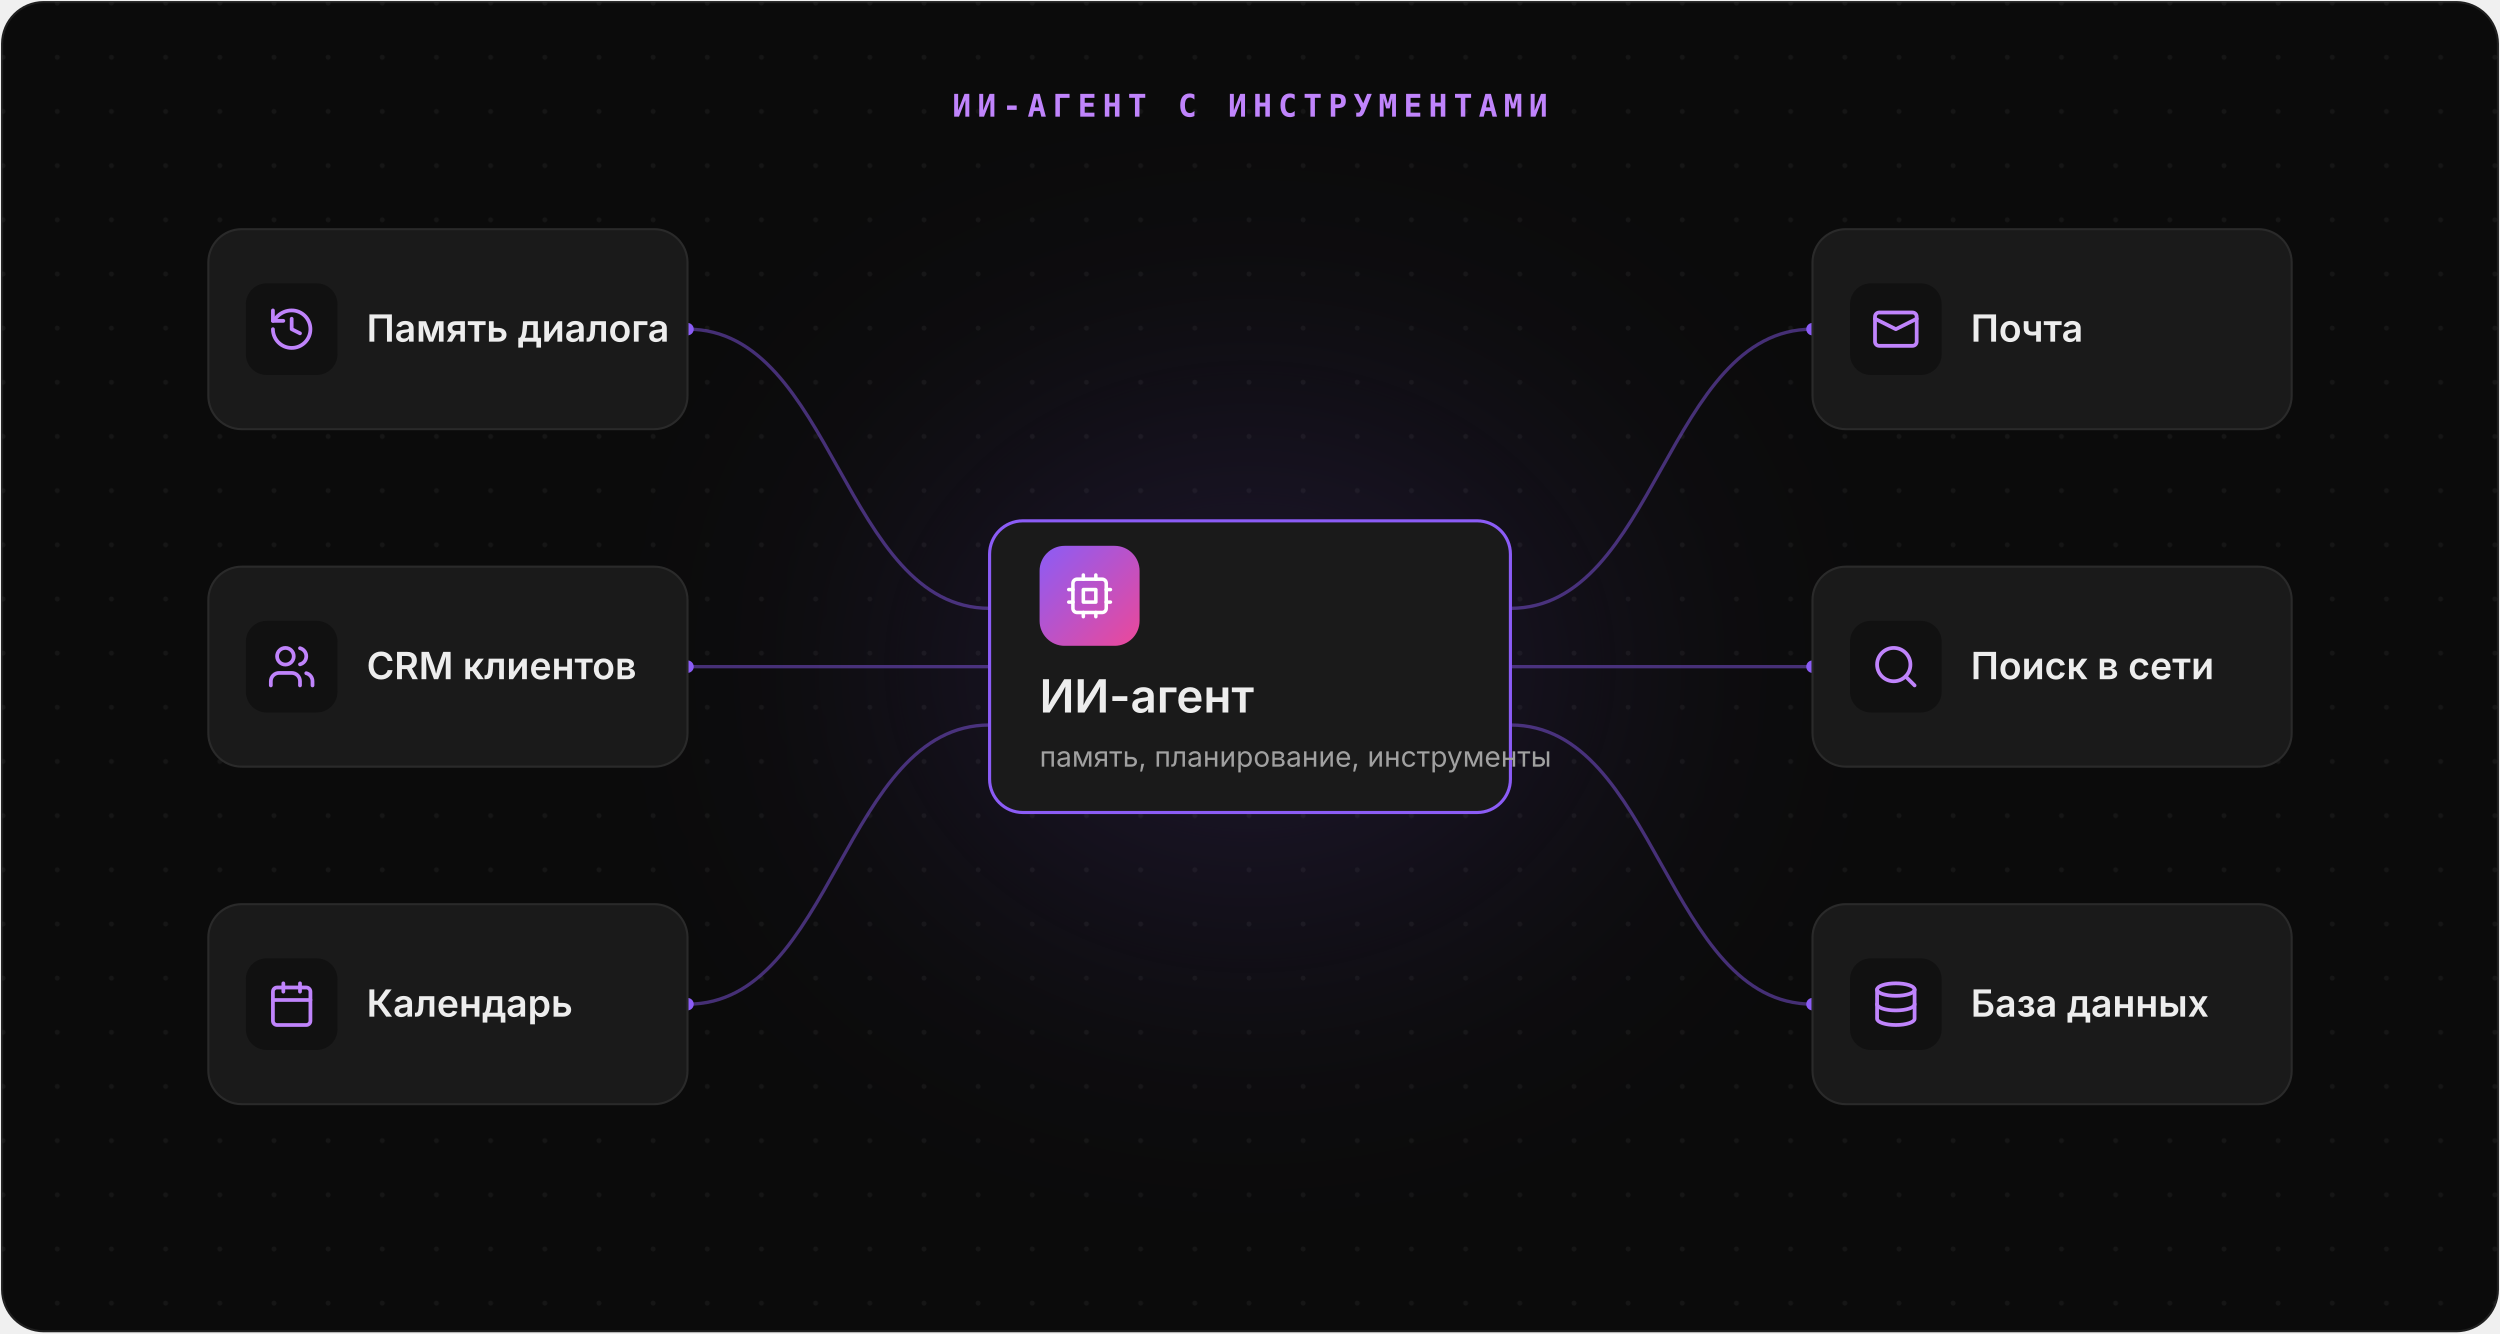
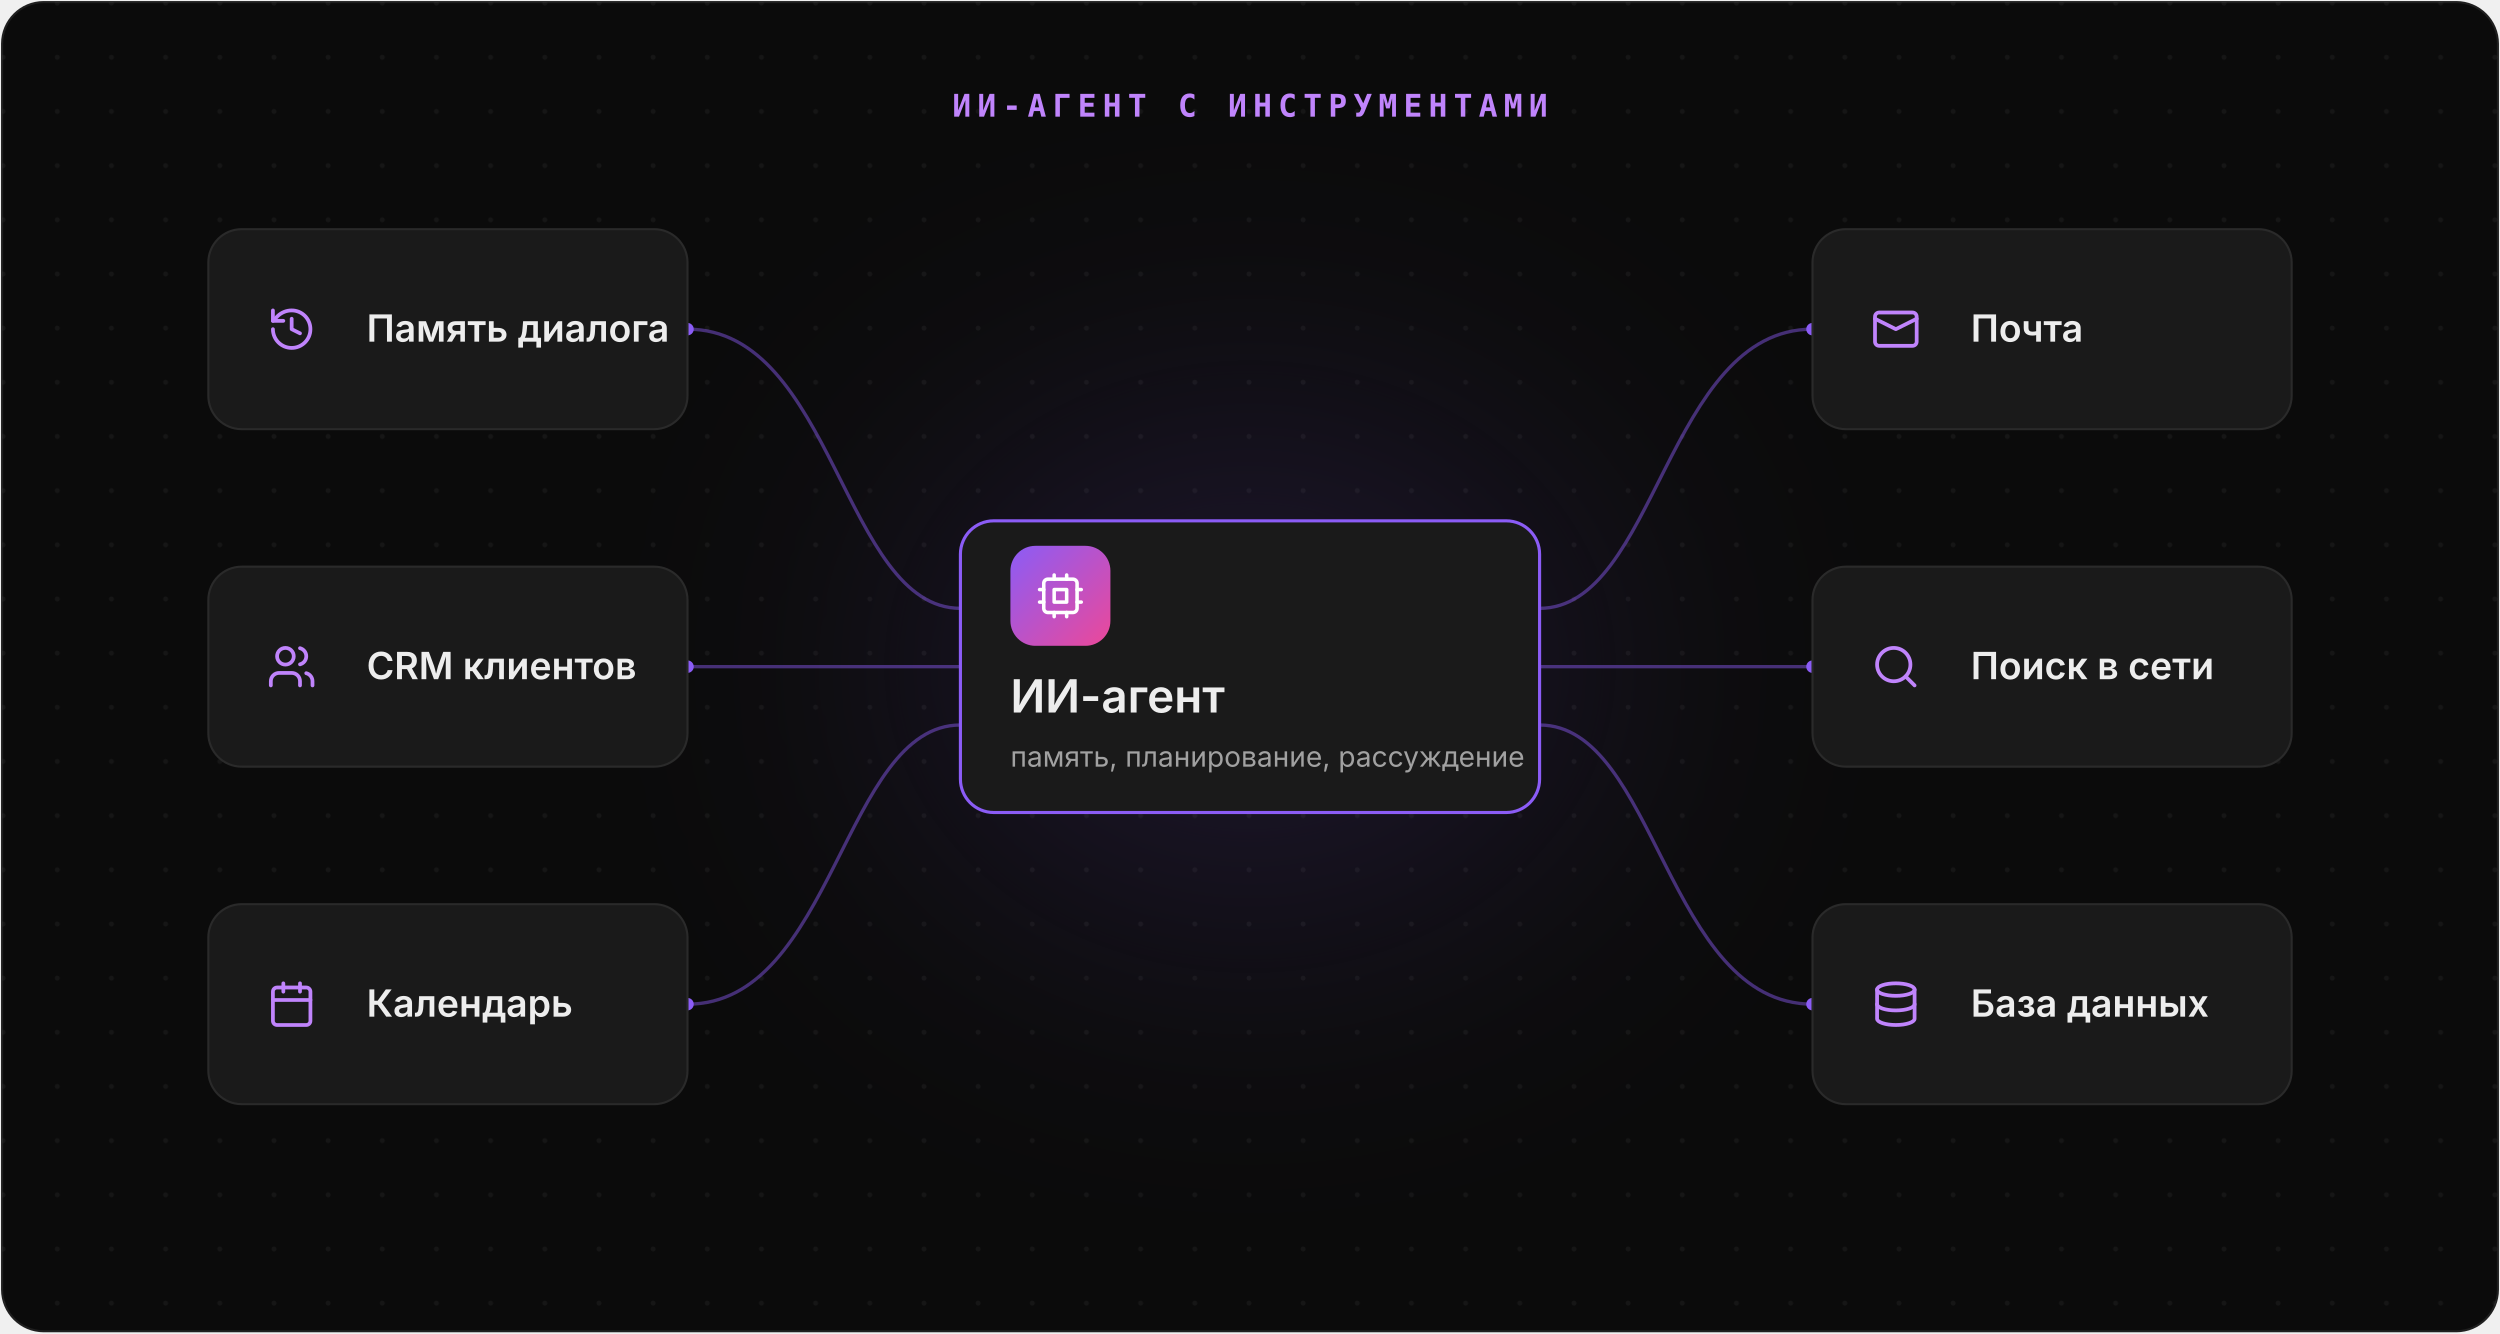
<svg xmlns="http://www.w3.org/2000/svg" viewBox="0 0 1200 640" width="1200" height="640" font-family="Inter, ui-sans-serif, system-ui, -apple-system, Segoe UI, sans-serif">
  <defs>
    <linearGradient id="grad" x1="0" y1="0" x2="1" y2="1">
      <stop offset="0" stop-color="#8b5cf6" />
      <stop offset="1" stop-color="#ec4899" />
    </linearGradient>
    <pattern id="dots" width="26" height="26" patternUnits="userSpaceOnUse">
      <circle cx="1.5" cy="1.5" r="1.2" fill="#ffffff" fill-opacity="0.045" />
    </pattern>
    <filter id="glow" x="-60%" y="-60%" width="220%" height="220%">
      <feGaussianBlur stdDeviation="70" />
    </filter>
  </defs>
  <rect x="1" y="1" width="1198" height="638" rx="20" fill="#0b0b0b" stroke="#1f1f1f" />
  <rect x="1" y="1" width="1198" height="638" rx="20" fill="url(#dots)" />
  <ellipse cx="600" cy="320" rx="170" ry="130" fill="#8b5cf6" opacity="0.13" filter="url(#glow)" />
  <text x="600" y="56" text-anchor="middle" font-family="ui-monospace, SFMono-Regular, Menlo, monospace" font-size="15" letter-spacing="3" fill="#c084fc" font-weight="600">ИИ-АГЕНТ С ИНСТРУМЕНТАМИ</text>
  <g fill="none" stroke="#8b5cf6" stroke-width="1.6" opacity="0.45">
-     <path d="M475 292 C 405 292, 400 158, 330 158" />
-     <path d="M475 320 L 330 320" />
-     <path d="M475 348 C 405 348, 400 482, 330 482" />
-     <path d="M725 292 C 795 292, 800 158, 870 158" />
-     <path d="M725 320 L 870 320" />
-     <path d="M725 348 C 795 348, 800 482, 870 482" />
+     <path d="M461 292 C 405 292, 400 158, 330 158" />
+     <path d="M461 320 L 330 320" />
+     <path d="M461 348 C 405 348, 400 482, 330 482" />
+     <path d="M739 292 C 795 292, 800 158, 870 158" />
+     <path d="M739 320 L 870 320" />
+     <path d="M739 348 C 795 348, 800 482, 870 482" />
  </g>
  <g fill="#8b5cf6">
    <circle cx="330" cy="158" r="3" />
    <circle cx="330" cy="320" r="3" />
    <circle cx="330" cy="482" r="3" />
    <circle cx="870" cy="158" r="3" />
    <circle cx="870" cy="320" r="3" />
    <circle cx="870" cy="482" r="3" />
  </g>
-   <rect x="475" y="250" width="250" height="140" rx="16" fill="#1a1a1a" stroke="#8b5cf6" stroke-width="1.5" />
-   <rect x="499" y="262" width="48" height="48" rx="12" fill="url(#grad)" />
-   <g transform="translate(511,274)" fill="none" stroke="#ffffff" stroke-width="1.7" stroke-linecap="round" stroke-linejoin="round">
+   <rect x="461" y="250" width="278" height="140" rx="16" fill="#1a1a1a" stroke="#8b5cf6" stroke-width="1.5" />
+   <rect x="485" y="262" width="48" height="48" rx="12" fill="url(#grad)" />
+   <g transform="translate(497,274)" fill="none" stroke="#ffffff" stroke-width="1.7" stroke-linecap="round" stroke-linejoin="round">
    <rect x="4" y="4" width="16" height="16" rx="2" />
    <rect x="9" y="9" width="6" height="6" />
    <path d="M9 2v2" />
    <path d="M15 2v2" />
    <path d="M9 20v2" />
    <path d="M15 20v2" />
    <path d="M2 9h2" />
    <path d="M2 15h2" />
    <path d="M20 9h2" />
    <path d="M20 15h2" />
  </g>
-   <text x="499" y="342" fill="#ededed" font-size="22" font-weight="600">ИИ-агент</text>
-   <text x="499" y="368" fill="#a1a1a1" font-size="13.5">память, планирование, инструменты</text>
+   <text x="485" y="342" fill="#ededed" font-size="22" font-weight="600">ИИ-агент</text>
+   <text x="485" y="368" fill="#a1a1a1" font-size="13.5">память, планирование, рассуждение</text>
  <g>
    <rect x="100" y="110" width="230" height="96" rx="16" fill="#1a1a1a" stroke="#2a2a2a" />
-     <rect x="118" y="136" width="44" height="44" rx="10" fill="#111111" />
    <g transform="translate(128,146)" fill="none" stroke="#c084fc" stroke-width="1.8" stroke-linecap="round" stroke-linejoin="round">
      <path d="M3 12a9 9 0 1 0 9-9 9.75 9.75 0 0 0-6.74 2.74L3 8" />
      <path d="M3 3v5h5" />
      <path d="M12 7v5l4 2" />
    </g>
    <text x="176" y="164" fill="#ededed" font-size="18" font-weight="600">Память диалога</text>
    <rect x="100" y="272" width="230" height="96" rx="16" fill="#1a1a1a" stroke="#2a2a2a" />
-     <rect x="118" y="298" width="44" height="44" rx="10" fill="#111111" />
    <g transform="translate(128,308)" fill="none" stroke="#c084fc" stroke-width="1.8" stroke-linecap="round" stroke-linejoin="round">
      <path d="M16 21v-2a4 4 0 0 0-4-4H6a4 4 0 0 0-4 4v2" />
      <circle cx="9" cy="7" r="4" />
      <path d="M22 21v-2a4 4 0 0 0-3-3.87" />
      <path d="M16 3.13a4 4 0 0 1 0 7.75" />
    </g>
    <text x="176" y="326" fill="#ededed" font-size="18" font-weight="600">CRM клиентов</text>
    <rect x="100" y="434" width="230" height="96" rx="16" fill="#1a1a1a" stroke="#2a2a2a" />
-     <rect x="118" y="460" width="44" height="44" rx="10" fill="#111111" />
    <g transform="translate(128,470)" fill="none" stroke="#c084fc" stroke-width="1.8" stroke-linecap="round" stroke-linejoin="round">
      <path d="M8 2v4" />
      <path d="M16 2v4" />
      <rect x="3" y="4" width="18" height="18" rx="2" />
      <path d="M3 10h18" />
    </g>
    <text x="176" y="488" fill="#ededed" font-size="18" font-weight="600">Календарь</text>
  </g>
  <g>
    <rect x="870" y="110" width="230" height="96" rx="16" fill="#1a1a1a" stroke="#2a2a2a" />
-     <rect x="888" y="136" width="44" height="44" rx="10" fill="#111111" />
    <g transform="translate(898,146)" fill="none" stroke="#c084fc" stroke-width="1.8" stroke-linecap="round" stroke-linejoin="round">
      <rect x="2" y="4" width="20" height="16" rx="2" />
      <path d="m22 7-10 5L2 7" />
    </g>
    <text x="946" y="164" fill="#ededed" font-size="18" font-weight="600">Почта</text>
    <rect x="870" y="272" width="230" height="96" rx="16" fill="#1a1a1a" stroke="#2a2a2a" />
-     <rect x="888" y="298" width="44" height="44" rx="10" fill="#111111" />
    <g transform="translate(898,308)" fill="none" stroke="#c084fc" stroke-width="1.8" stroke-linecap="round" stroke-linejoin="round">
      <circle cx="11" cy="11" r="8" />
      <path d="m21 21-4.3-4.3" />
    </g>
    <text x="946" y="326" fill="#ededed" font-size="18" font-weight="600">Поиск в сети</text>
    <rect x="870" y="434" width="230" height="96" rx="16" fill="#1a1a1a" stroke="#2a2a2a" />
-     <rect x="888" y="460" width="44" height="44" rx="10" fill="#111111" />
    <g transform="translate(898,470)" fill="none" stroke="#c084fc" stroke-width="1.8" stroke-linecap="round" stroke-linejoin="round">
      <ellipse cx="12" cy="5" rx="9" ry="3" />
      <path d="M21 12c0 1.66-4 3-9 3s-9-1.34-9-3" />
      <path d="M3 5v14c0 1.66 4 3 9 3s9-1.34 9-3V5" />
    </g>
    <text x="946" y="488" fill="#ededed" font-size="18" font-weight="600">База данных</text>
  </g>
</svg>
